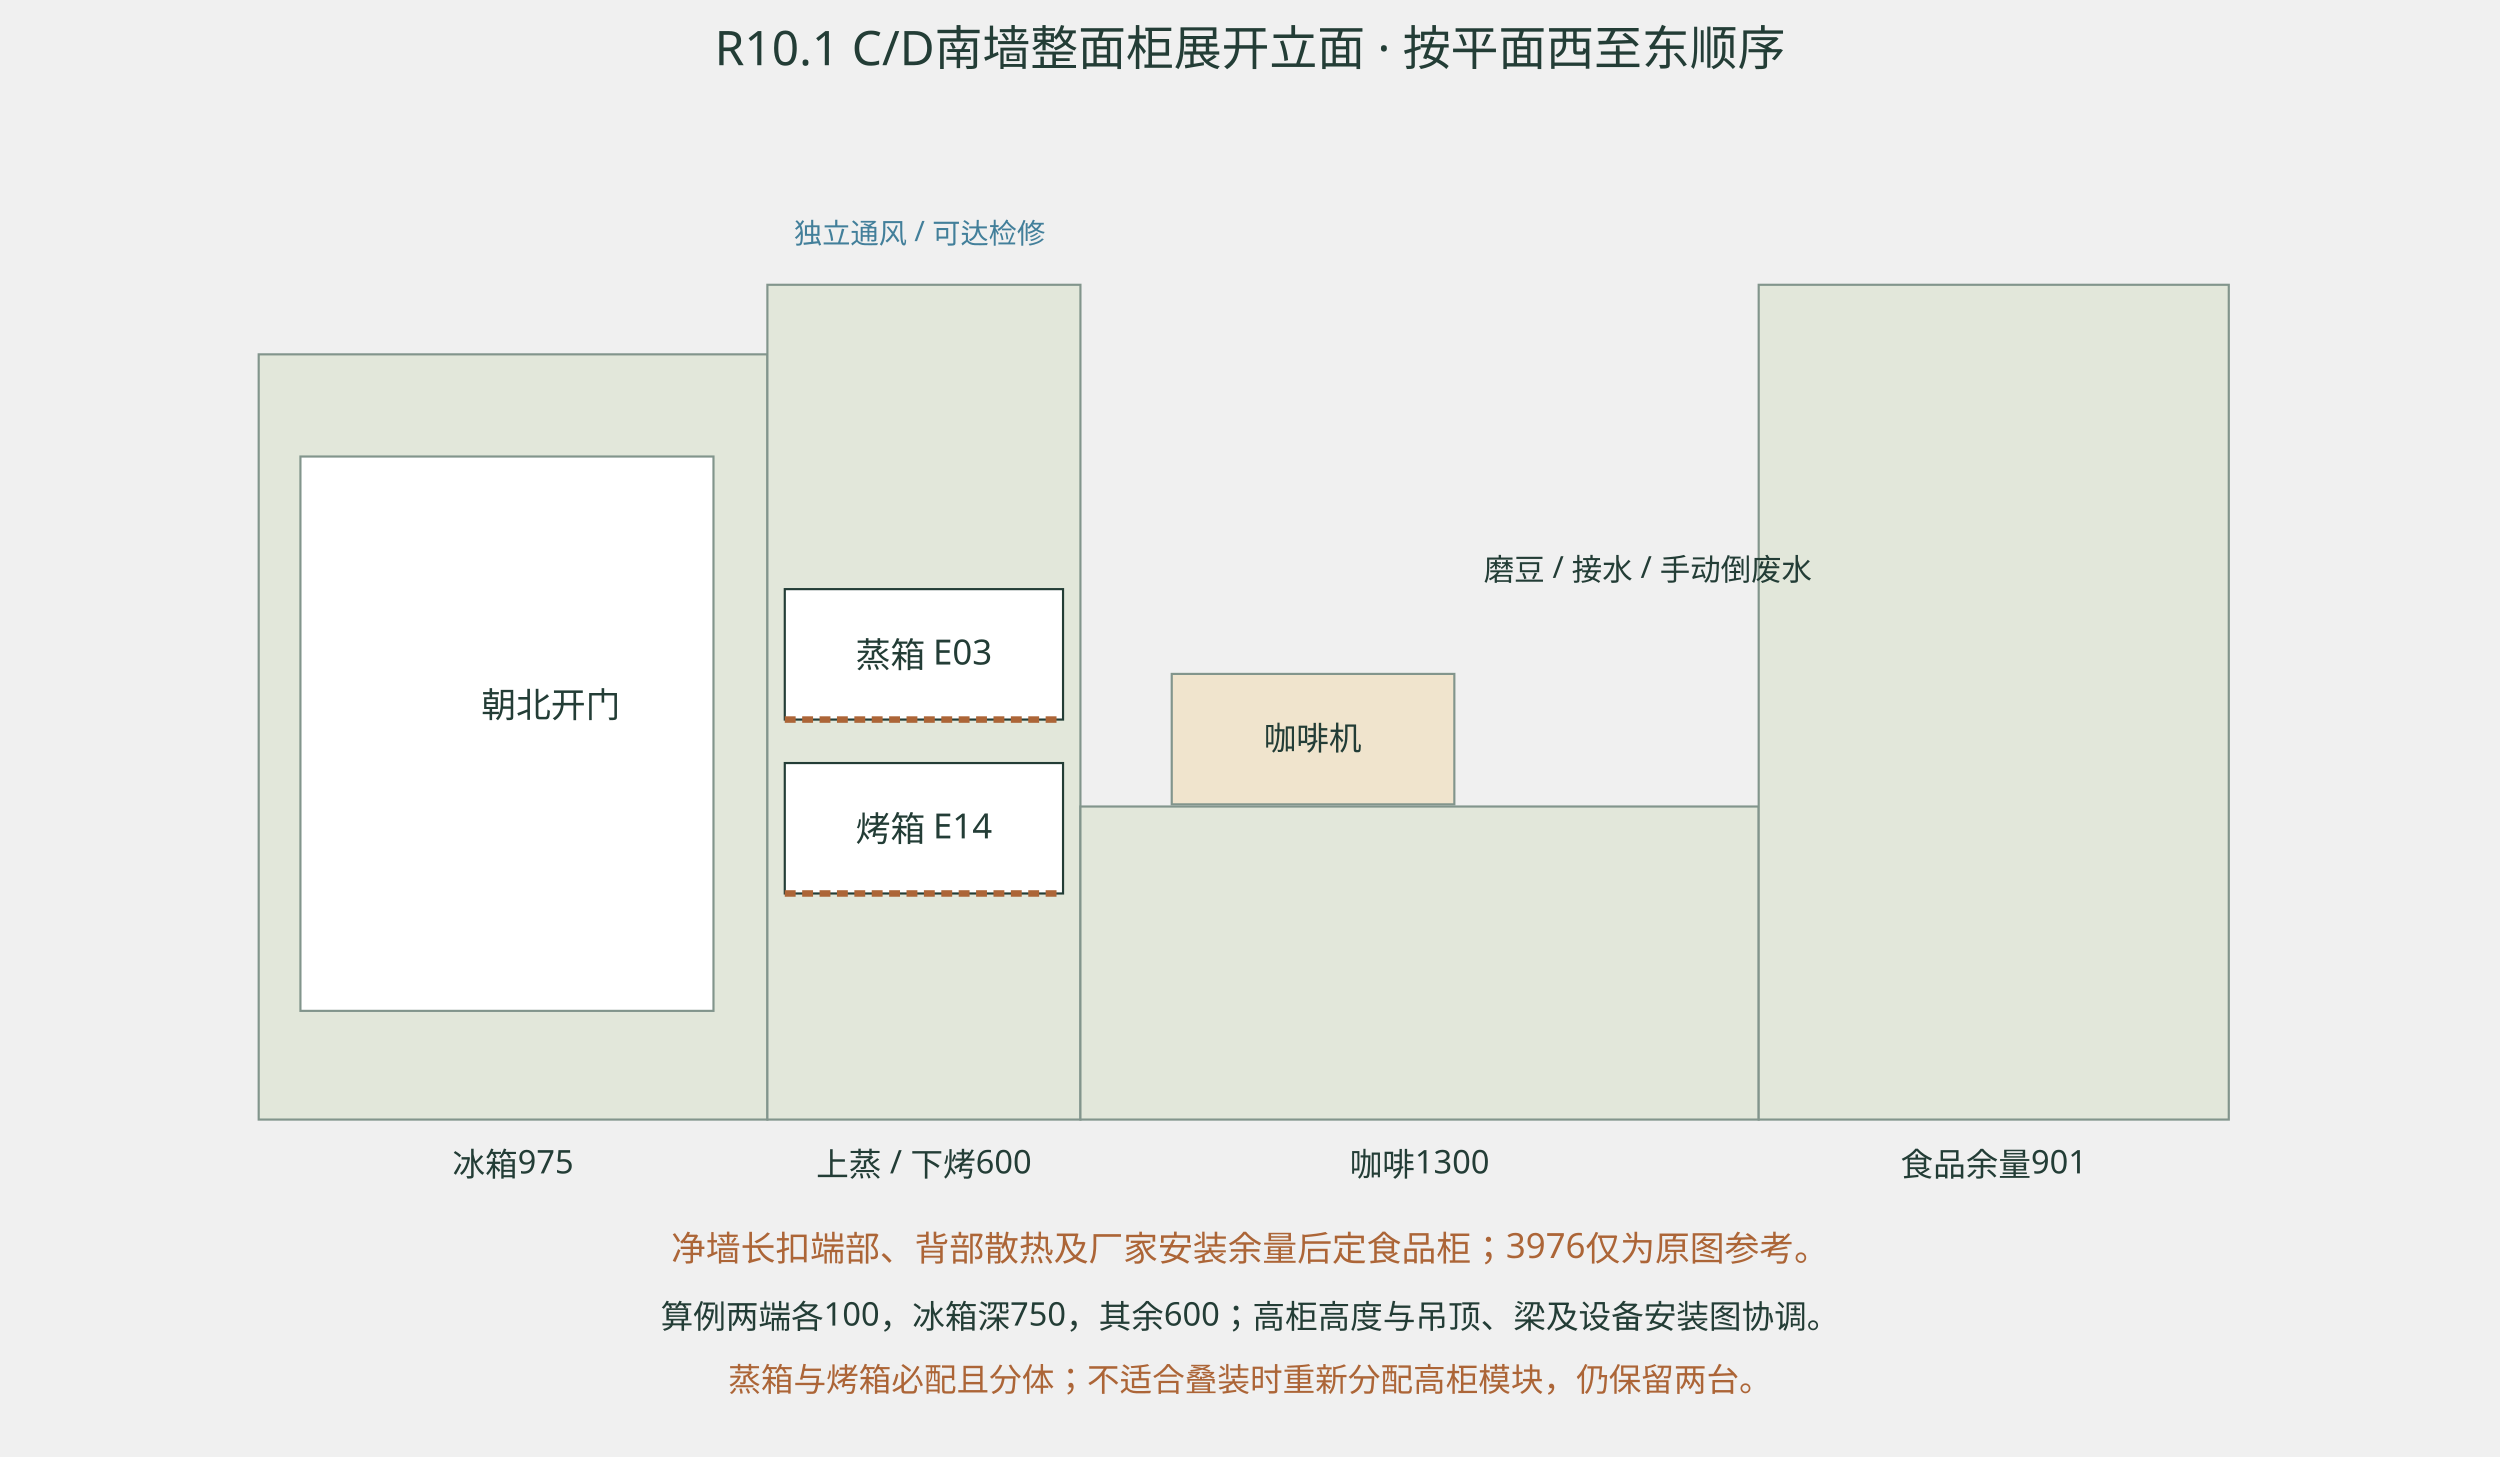
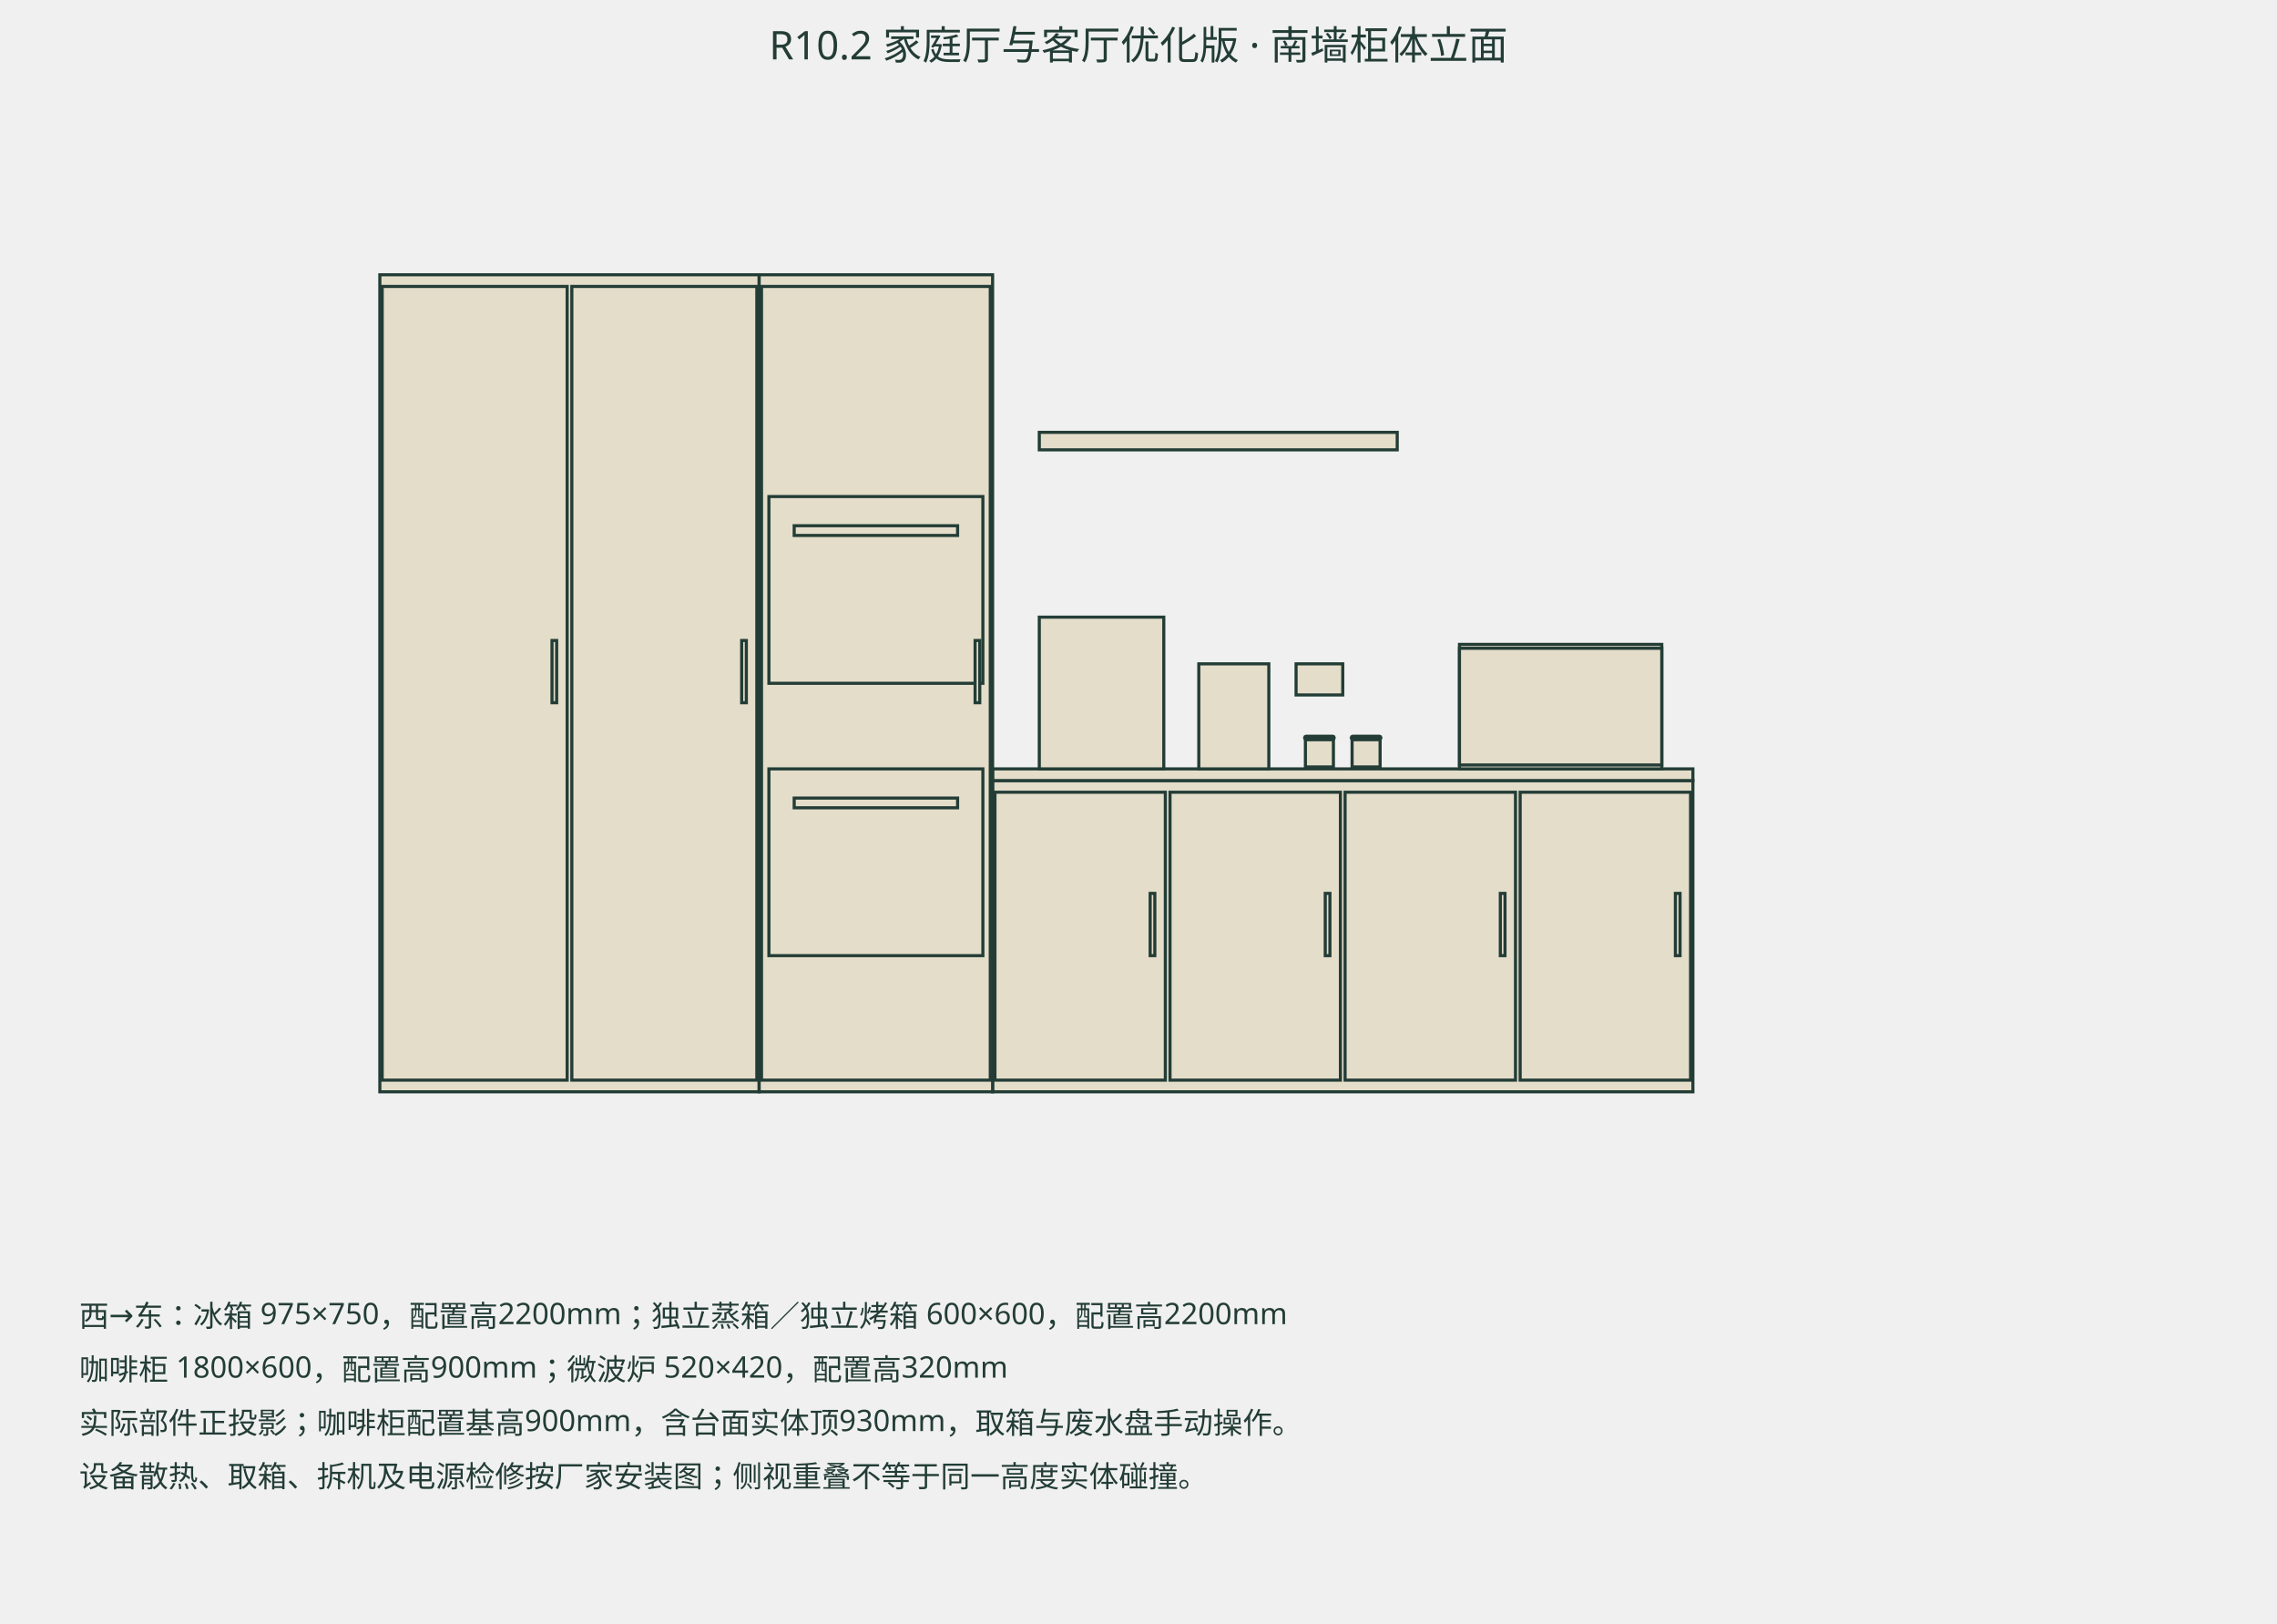
- <svg xmlns="http://www.w3.org/2000/svg" viewBox="0 0 1150 670" role="img" aria-label="R10.1 C/D南墙整面柜展开立面 · 按平面西至东顺序">
-   <g font-family="Microsoft YaHei, sans-serif">
-     <text x="575.0" y="30" font-size="22" fill="#233d36" text-anchor="middle">R10.1 C/D南墙整面柜展开立面 · 按平面西至东顺序</text>
-     <rect x="119.0" y="163.0" width="234.0" height="352.0" rx="0" fill="#e2e7da" stroke="#82958c" />
-     <text x="236.0" y="541" font-size="15" fill="#233d36" text-anchor="middle">冰箱975</text>
-     <rect x="353.0" y="131.0" width="144.0" height="384.0" rx="0" fill="#e2e7da" stroke="#82958c" />
-     <text x="425.0" y="541" font-size="15" fill="#233d36" text-anchor="middle">上蒸 / 下烤600</text>
-     <rect x="497.0" y="371.0" width="312.0" height="144.0" rx="0" fill="#e2e7da" stroke="#82958c" />
-     <text x="653.0" y="541" font-size="15" fill="#233d36" text-anchor="middle">咖啡1300</text>
-     <rect x="809.0" y="131.0" width="216.24" height="384.0" rx="0" fill="#e2e7da" stroke="#82958c" />
-     <text x="917.12" y="541" font-size="15" fill="#233d36" text-anchor="middle">食品余量901</text>
-     <rect x="361.0" y="351.0" width="128" height="60" rx="0" fill="#fff" stroke="#233d36" />
-     <text x="425.0" y="387.0" font-size="16" fill="#233d36" text-anchor="middle">烤箱 E14</text>
-     <line x1="361.0" y1="411.0" x2="489.0" y2="411.0" stroke="#ac6537" stroke-width="3" stroke-dasharray="5 3" />
-     <rect x="361.0" y="271.0" width="128" height="60" rx="0" fill="#fff" stroke="#233d36" />
-     <text x="425.0" y="307.0" font-size="16" fill="#233d36" text-anchor="middle">蒸箱 E03</text>
-     <line x1="361.0" y1="331.0" x2="489.0" y2="331.0" stroke="#ac6537" stroke-width="3" stroke-dasharray="5 3" />
-     <text x="423.0" y="112" font-size="13" fill="#427f9a" text-anchor="middle">独立通风 / 可达检修</text>
-     <rect x="138.2" y="210" width="190" height="255" rx="0" fill="#fff" stroke="#82958c" />
-     <text x="253.4" y="330" font-size="16" fill="#233d36" text-anchor="middle">朝北开门</text>
-     <rect x="539.0" y="310" width="130" height="60" rx="0" fill="#f0e4cd" stroke="#82958c" />
-     <text x="603.8" y="345" font-size="15" fill="#233d36" text-anchor="middle">咖啡机</text>
-     <text x="758" y="267" font-size="14" fill="#233d36" text-anchor="middle">磨豆 / 接水 / 手动倒废水</text>
-     <text x="575" y="580" font-size="16" fill="#ac6537" text-anchor="middle">净墙长扣端部、背部散热及厂家安装余量后定食品柜；3976仅为原图参考。</text>
-     <text x="575" y="611" font-size="15" fill="#233d36" text-anchor="middle">算例两端各100，冰箱深750，其余600；高柜高度与吊顶、梁及设备安装图协调。</text>
-     <text x="575" y="640" font-size="15" fill="#ac6537" text-anchor="middle">蒸箱与烤箱必配且分体；不适合叠装时重新分配高柜模块，仍保留两台。</text>
+ <svg xmlns="http://www.w3.org/2000/svg" viewBox="0 0 1150 820" role="img">
+   <g font-family="Microsoft YaHei,sans-serif">
+     <text x="575.0" y="30" font-size="20" fill="#233d36" text-anchor="middle">R10.2 家庭厅与客厅优化版 · 南墙柜体立面</text>
+     <svg x="30" y="70" width="1090" height="560" viewBox="0 -2550 4100 2850">
+       <defs>
+         <clipPath id="clip_b07e96951dbe">
+           <rect x="0" y="-2550" width="4100" height="2850" fill="white" stroke="none" stroke-dasharray="" />
+         </clipPath>
+       </defs>
+       <g clip-path="url(#clip_b07e96951dbe)">
+         <g data-model="f4d17fa99b07b56395af44943bc0527c9c5430929c94793991c00c225e3214c0" transform="translate(0 0) scale(1)">
+           <g stroke-width="8">
+             <polygon data-part="coffee_carcass" data-axes="0,2" points="1675,-900 3475,-900 3475,-100 1675,-100" fill="#e4ddca" stroke="#233d36" stroke-dasharray="" />
+             <polygon data-part="coffee_counter" data-axes="0,2" points="1675,-930 3475,-930 3475,-900 1675,-900" fill="#e4ddca" stroke="#233d36" stroke-dasharray="" />
+             <polygon data-part="coffee_cup_storage" data-axes="0,2" points="1795,-1795 2715,-1795 2715,-1750.0 1795,-1750.0" fill="#e4ddca" stroke="#233d36" stroke-dasharray="" />
+             <polygon data-part="fridge_carcass" data-axes="0,2" points="100,-2200 1075,-2200 1075,-100 100,-100" fill="#e4ddca" stroke="#233d36" stroke-dasharray="" />
+             <polygon data-part="tower_carcass" data-axes="0,2" points="1075,-2200 1675,-2200 1675,-100 1075,-100" fill="#e4ddca" stroke="#233d36" stroke-dasharray="" />
+             <polygon data-part="coffee_power_socket" data-axes="0,2" points="2455,-1200 2575,-1200 2575,-1120.0 2455,-1120.0" fill="#e4ddca" stroke="#233d36" stroke-dasharray="" />
+             <polygon data-part="microwave_body" data-axes="0,2" points="2875.0,-1250.0 3395,-1250.0 3395,-930 2875.0,-930" fill="#e4ddca" stroke="#233d36" stroke-dasharray="" />
+             <polygon data-part="coffee_machine" data-axes="0,2" points="1795,-1320 2115,-1320 2115,-930 1795,-930" fill="#e4ddca" stroke="#233d36" stroke-dasharray="" />
+             <polygon data-part="grinder" data-axes="0,2" points="2205,-1200 2385,-1200 2385,-930 2205,-930" fill="#e4ddca" stroke="#233d36" stroke-dasharray="" />
+             <polygon data-part="cup_rim0" data-axes="0,2" points="2477.0,-1010 2478.172,-1012.828 2481,-1014 2549,-1014 2551.829,-1012.828 2553,-1010 2551.829,-1007.172 2549,-1006 2481,-1006 2478.172,-1007.172" fill="#e4ddca" stroke="#233d36" stroke-dasharray="" />
+             <polygon data-part="cup_rim1" data-axes="0,2" points="2597,-1010 2598.171,-1012.828 2601,-1014 2669,-1014 2671.829,-1012.828 2673,-1010 2671.829,-1007.172 2669,-1006 2601,-1006 2598.171,-1007.172" fill="#e4ddca" stroke="#233d36" stroke-dasharray="" />
+             <polygon data-part="cup0" data-axes="0,2" points="2479,-1005.0 2551,-1005.0 2551,-935.0 2479,-935.0" fill="#e4ddca" stroke="#233d36" stroke-dasharray="" />
+             <polygon data-part="cup1" data-axes="0,2" points="2599,-1005.0 2671.0,-1005.0 2671.0,-935.0 2599,-935.0" fill="#e4ddca" stroke="#233d36" stroke-dasharray="" />
+             <polygon data-part="microwave_door_leaf" data-axes="0,2" points="2875.0,-1240 3395,-1240 3395,-940 2875.0,-940" fill="#e4ddca" stroke="#233d36" stroke-dasharray="" />
+             <polygon data-part="coffee_front0" data-axes="0,2" points="1681,-870.0 2119,-870.0 2119,-130.0 1681,-130.0" fill="#e4ddca" stroke="#233d36" stroke-dasharray="" />
+             <polygon data-part="coffee_front1" data-axes="0,2" points="2131,-870.0 2569,-870.0 2569,-130.0 2131,-130.0" fill="#e4ddca" stroke="#233d36" stroke-dasharray="" />
+             <polygon data-part="coffee_front2" data-axes="0,2" points="2581,-870.0 3019,-870.0 3019,-130.0 2581,-130.0" fill="#e4ddca" stroke="#233d36" stroke-dasharray="" />
+             <polygon data-part="coffee_front3" data-axes="0,2" points="3031,-870.0 3469,-870.0 3469,-130.0 3031,-130.0" fill="#e4ddca" stroke="#233d36" stroke-dasharray="" />
+             <polygon data-part="tower_front0" data-axes="0,2" points="1081,-2170 1669,-2170 1669,-130.0 1081,-130.0" fill="#e4ddca" stroke="#233d36" stroke-dasharray="" />
+             <polygon data-part="oven" data-axes="0,2" points="1100,-930 1650,-930 1650,-450 1100,-450" fill="#e4ddca" stroke="#233d36" stroke-dasharray="" />
+             <polygon data-part="steam_oven" data-axes="0,2" points="1100,-1630.0 1650,-1630.0 1650,-1150 1100,-1150" fill="#e4ddca" stroke="#233d36" stroke-dasharray="" />
+             <polygon data-part="coffee_pull0" data-axes="0,2" points="2080,-610 2092,-610 2092,-450 2080,-450" fill="#e4ddca" stroke="#233d36" stroke-dasharray="" />
+             <polygon data-part="coffee_pull1" data-axes="0,2" points="2530,-610 2542,-610 2542,-450 2530,-450" fill="#e4ddca" stroke="#233d36" stroke-dasharray="" />
+             <polygon data-part="coffee_pull2" data-axes="0,2" points="2980,-610 2992,-610 2992,-450 2980,-450" fill="#e4ddca" stroke="#233d36" stroke-dasharray="" />
+             <polygon data-part="coffee_pull3" data-axes="0,2" points="3430,-610 3442,-610 3442,-450 3430,-450" fill="#e4ddca" stroke="#233d36" stroke-dasharray="" />
+             <polygon data-part="tower_pull0" data-axes="0,2" points="1630.0,-1260 1642,-1260 1642,-1100 1630.0,-1100" fill="#e4ddca" stroke="#233d36" stroke-dasharray="" />
+             <polygon data-part="oven_handle" data-axes="0,2" points="1165,-855 1585,-855 1585,-830 1165,-830" fill="#e4ddca" stroke="#233d36" stroke-dasharray="" />
+             <polygon data-part="steam_oven_handle" data-axes="0,2" points="1165,-1555 1585,-1555 1585,-1530 1165,-1530" fill="#e4ddca" stroke="#233d36" stroke-dasharray="" />
+             <polygon data-part="fridge_front0" data-axes="0,2" points="106,-2170 581.5,-2170 581.5,-130.0 106,-130.0" fill="#e4ddca" stroke="#233d36" stroke-dasharray="" />
+             <polygon data-part="fridge_front1" data-axes="0,2" points="593.5,-2170 1069,-2170 1069,-130.0 593.5,-130.0" fill="#e4ddca" stroke="#233d36" stroke-dasharray="" />
+             <polygon data-part="fridge_pull0" data-axes="0,2" points="542.5,-1260 554.5,-1260 554.5,-1100 542.5,-1100" fill="#e4ddca" stroke="#233d36" stroke-dasharray="" />
+             <polygon data-part="fridge_pull1" data-axes="0,2" points="1030,-1260 1042,-1260 1042,-1100 1030,-1100" fill="#e4ddca" stroke="#233d36" stroke-dasharray="" />
+           </g>
+         </g>
+       </g>
+     </svg>
+     <text x="40" y="670" font-size="15" fill="#233d36" text-anchor="start">西→东：冰箱 975×750，配置高2200mm；独立蒸箱／独立烤箱 600×600，配置高2200mm</text>
+     <text x="40" y="697" font-size="15" fill="#233d36" text-anchor="start">咖啡柜 1800×600，配置高900mm；微波炉 520×420，配置高320mm</text>
+     <text x="40" y="724" font-size="15" fill="#233d36" text-anchor="start">实际部件正投影；咖啡柜配置基高900mm，含台面实体顶930mm，取箱与废水盘手动操作。</text>
+     <text x="40" y="751" font-size="15" fill="#233d36" text-anchor="start">设备散热、取箱、拆机及电源检修按厂家安装图；侧视重叠不等于同一高度实体碰撞。</text>
  </g>
</svg>
